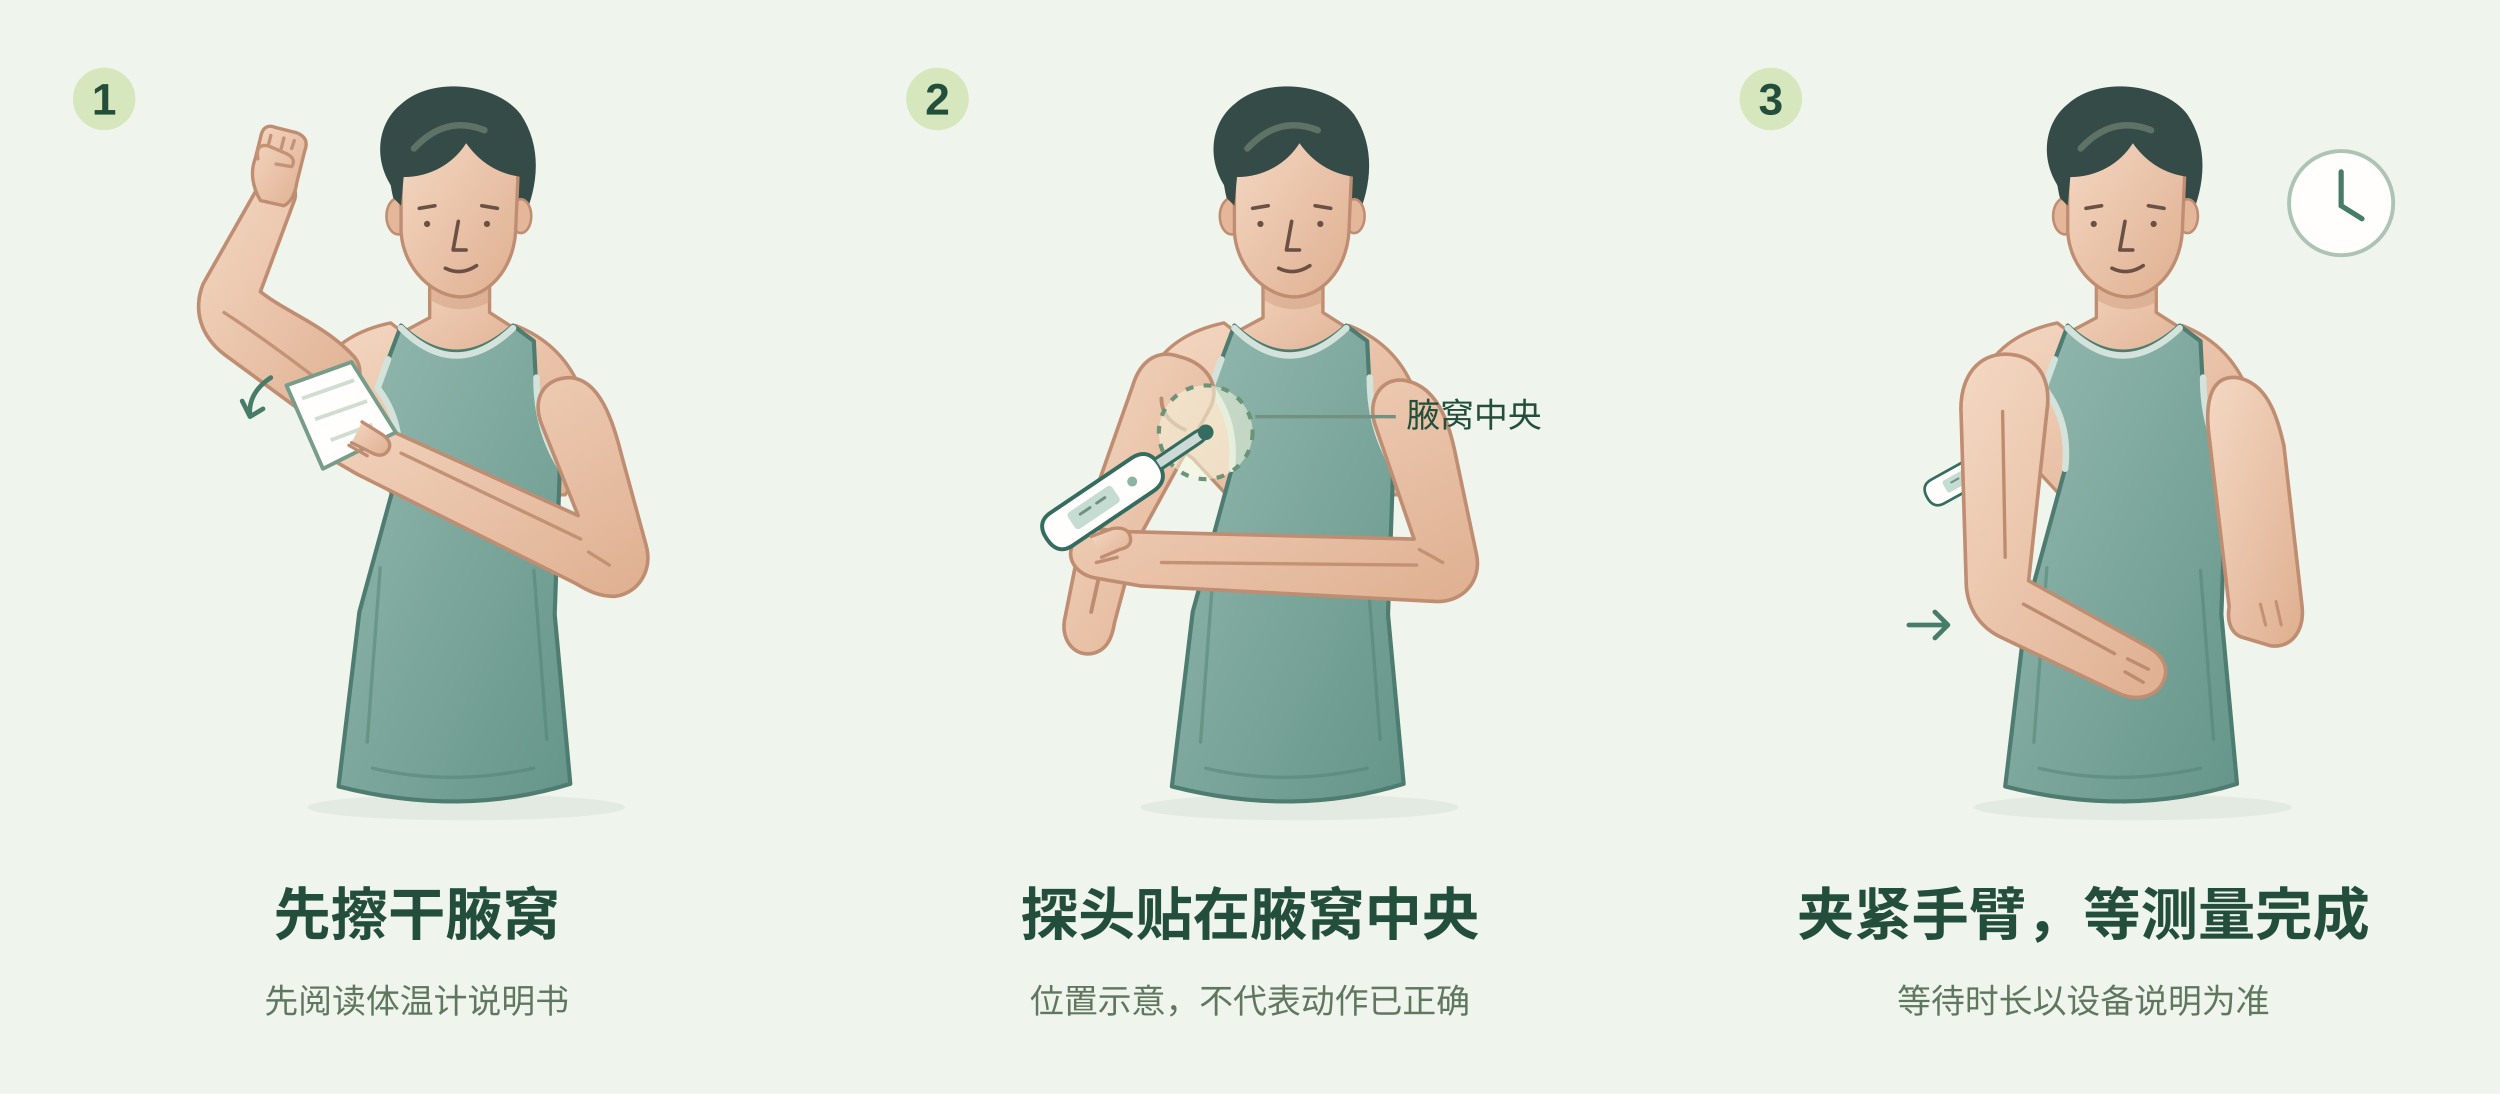
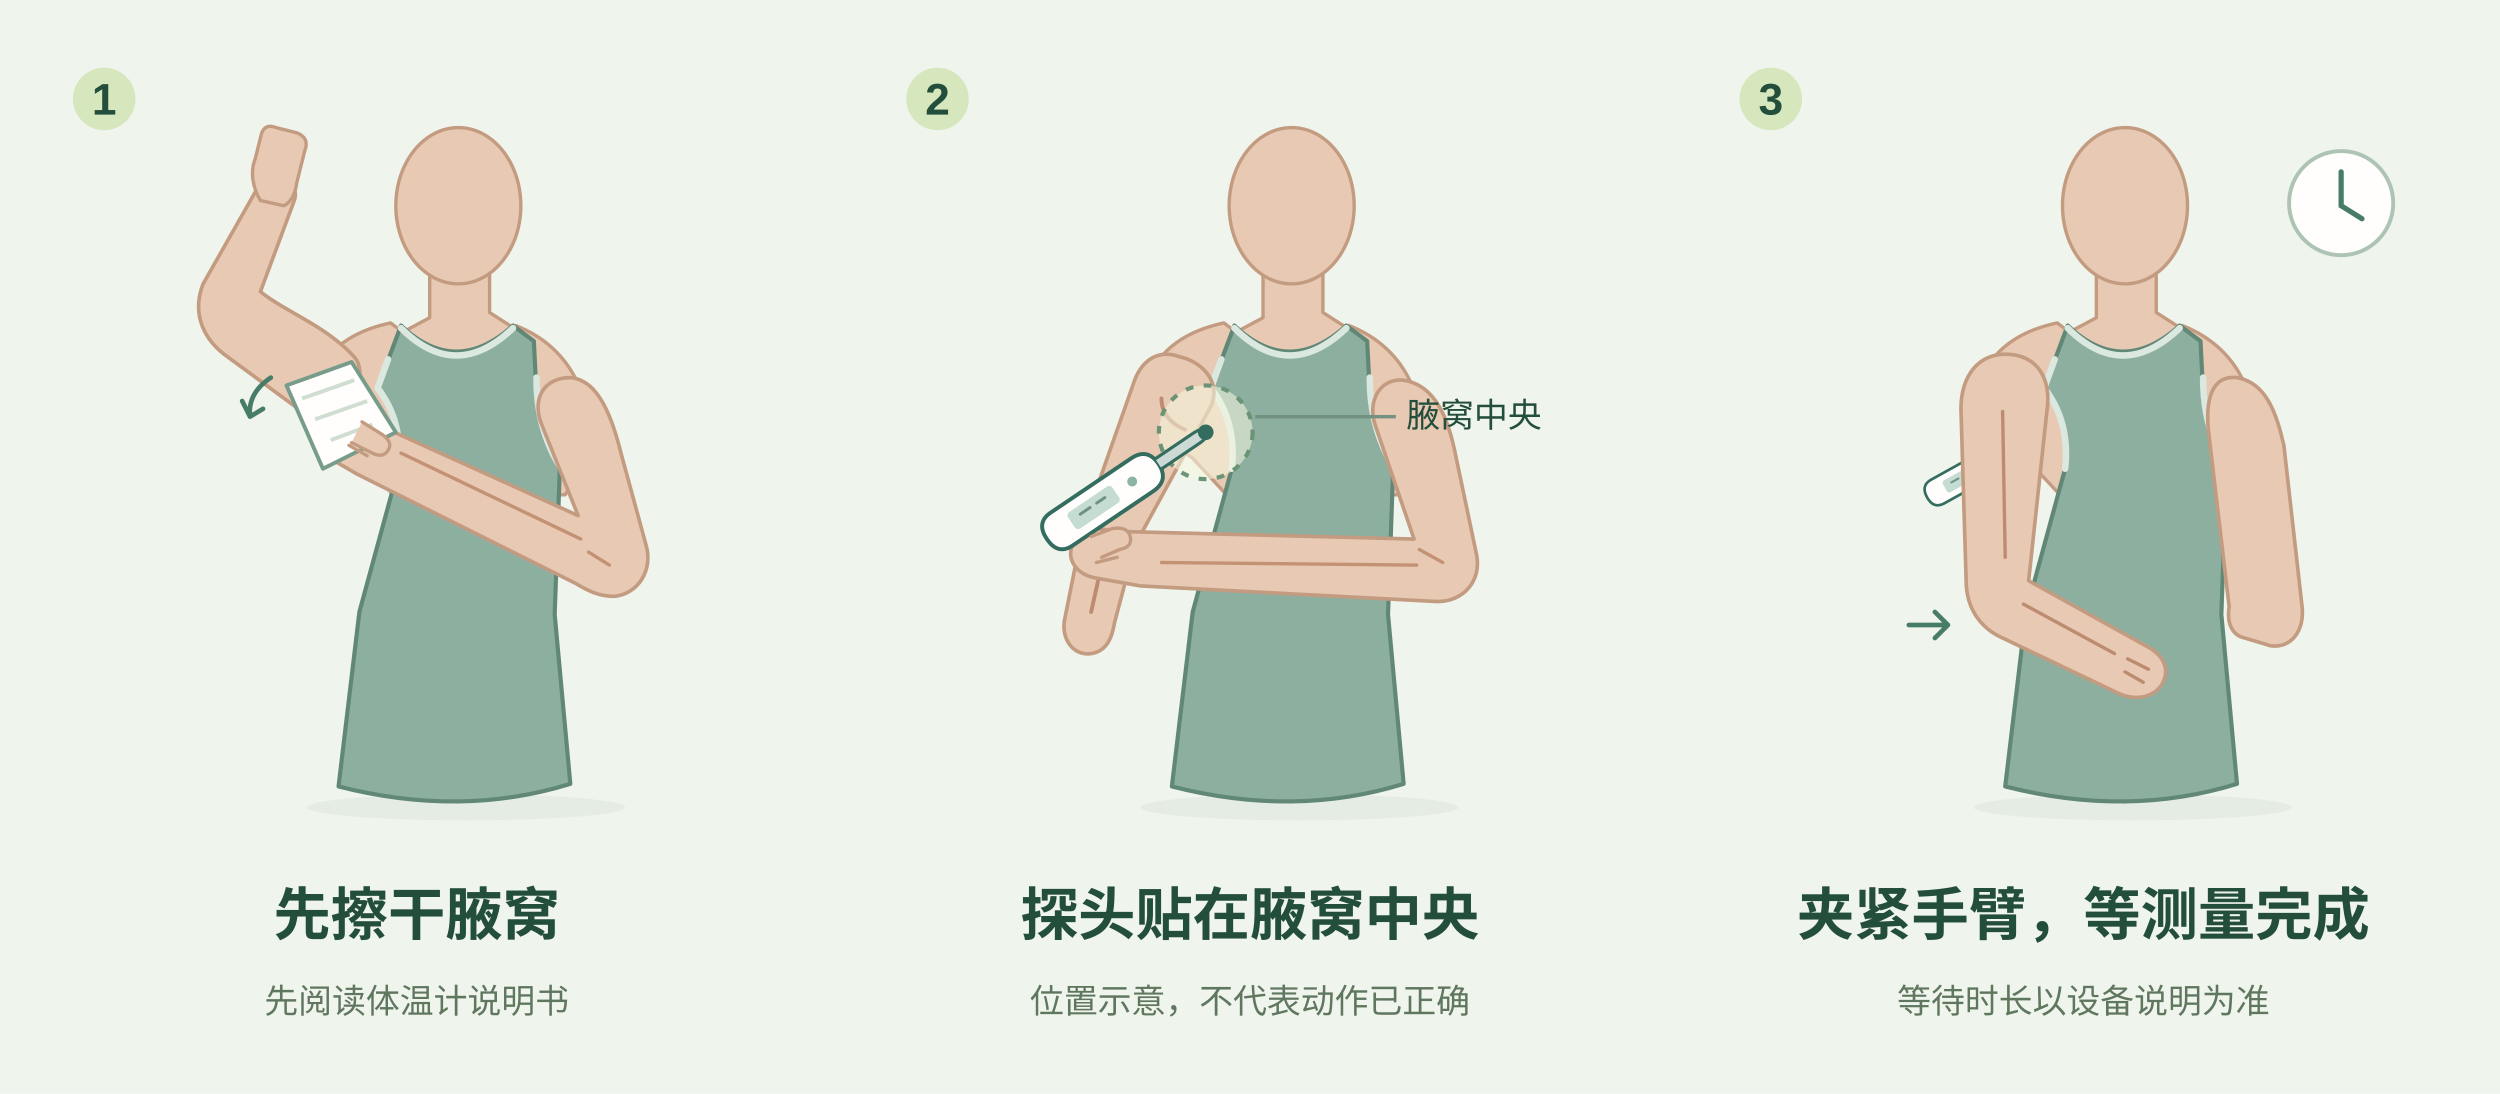
<svg xmlns="http://www.w3.org/2000/svg" viewBox="0 0 960 420" role="img" aria-labelledby="title desc">
  <view id="step-1" viewBox="55 26 245 296" />
  <view id="step-2" viewBox="375 26 245 296" />
  <view id="step-3" viewBox="695 26 245 296" />
  <defs>
-     <linearGradient id="skin" x1="0" x2="1" y2="1">
-       <stop stop-color="#f4d8c3" />
-       <stop offset="1" stop-color="#dfaf90" />
-     </linearGradient>
-     <linearGradient id="shirt" x1="0" x2="1" y2="1">
-       <stop stop-color="#94b9af" />
-       <stop offset="1" stop-color="#65958a" />
-     </linearGradient>
    <g id="portrait" stroke-linecap="round" stroke-linejoin="round">
-       <ellipse cx="179" cy="310" rx="61" ry="5" fill="#234e3b" fill-opacity=".06" />
-       <path d="M165 104v18l-15 8q26 25 52-1l-14-9v-17" fill="url(#skin)" stroke="#bf8d71" stroke-width="1.3" />
-       <path d="M165 108q12 8 23-1v9q-12 6-23-1" fill="#cf9a7a" fill-opacity=".45" />
-       <path d="M150 124q-19 4-27 17c-2 13 3 27 15 35l13 14h66l8-12c4-22-4-44-27-53q-19 22-48-1Z" fill="url(#skin)" stroke="#bf8d71" stroke-width="1.3" />
-       <path d="M154 125q21 20 43 0l8 6 1 20q1 18 9 28l-2 57 6 65q-42 13-89 1l8-67 15-55q2-18-8-31Z" fill="url(#shirt)" stroke="#4e7c70" stroke-width="1.6" />
-       <path d="M154 126q21 21 43 0M149 138l-4 11q10 13 8 31m53-35q0 20 9 34" fill="none" stroke="#d3e3db" stroke-width="2.5" />
-       <path d="m146 218-5 67m64-66 5 65M143 295q30 7 62 0" fill="none" stroke="#4e7c70" stroke-width="1.3" stroke-opacity=".45" />
-       <path d="M153 75c-10-11-9-27 1-35 12-11 37-8 46 4 8 12 7 27 1 40Z" fill="#344b47" />
-       <ellipse cx="153" cy="83" rx="4.6" ry="7" fill="#e5b79a" stroke="#bf8d71" stroke-width="1" />
-       <ellipse cx="200" cy="83" rx="4" ry="6.5" fill="#e5b79a" stroke="#bf8d71" stroke-width="1" />
-       <path d="M154 63c2-16 43-18 45 2l-1 24c-1 15-11 25-21 25s-22-10-23-25Z" fill="url(#skin)" stroke="#bf8d71" stroke-width="1.3" />
-       <path d="M151 76c-5-20 5-35 23-35 15 0 27 9 27 27-10-1-17-6-22-13-5 8-14 13-24 13l-1 11Z" fill="#344b47" />
-       <path d="M159 57q12-13 27-7" fill="none" stroke="#5e7266" stroke-width="2.5" />
-       <path d="m161 80 6-1m18 0 6 1M176 85l-2 11h5M171 103q6 3 12-1" fill="none" stroke="#6b5145" stroke-width="1.4" />
-       <g fill="#6b5145">
-         <circle cx="164" cy="86" r="1.2" />
-         <circle cx="187" cy="86" r="1.2" />
-       </g>
+       <ellipse cx="179" cy="310" rx="61" ry="5" fill="#234e3b" fill-opacity=".05" />
+       <path d="M165 103v19l-15 8q26 25 52-1l-14-9v-17" fill="#e8c9b3" stroke="#c39b80" stroke-width="1.3" />
+       <path d="M150 124q-19 4-27 17c-2 13 3 27 15 35l13 14h66l8-12c4-22-4-44-27-53q-19 22-48-1Z" fill="#e8c9b3" stroke="#c39b80" stroke-width="1.3" />
+       <path d="M154 125q21 20 43 0l8 6 1 20q1 18 9 28l-2 57 6 65q-42 13-89 1l8-67 15-55q2-18-8-31Z" fill="#8daf9f" stroke="#618777" stroke-width="1.6" />
+       <path d="M154 126q21 21 43 0M149 138l-4 11q10 13 8 31m53-35q0 20 9 34" fill="none" stroke="#dbe8df" stroke-width="2.5" />
+       <ellipse cx="176" cy="79" rx="24" ry="30" fill="#e8c9b3" stroke="#c39b80" stroke-width="1.3" />
    </g>
    <g id="arm-raised" stroke-linecap="round" stroke-linejoin="round">
-       <path d="M136 137c-11-12-26-17-36-25l13-35c3-8-11-13-14-5l-21 37c-4 10-1 20 8 27l34 25c8 6 24-15 16-24Z" fill="url(#skin)" stroke="#bf8d71" stroke-width="1.4" />
-       <path d="M100 77c-3-5-4-11-2-16l2-8q1-6 6-4l8 2q5 2 3 7l-3 12q-1 7-5 9Z" fill="url(#skin)" stroke="#bf8d71" stroke-width="1.3" />
-       <path d="M99 61q-1-6 4-5l7 3q4 2 2 5l-6-1m-2-11-1 4m6-3-1 4m5-3-1 3M86 120q14 9 35 25" fill="none" stroke="#c49377" stroke-width="1.3" />
+       <path d="M136 137c-11-12-26-17-36-25l13-35c3-8-11-13-14-5l-21 37c-4 10-1 20 8 27l34 25c8 6 24-15 16-24Z" fill="#e8c9b3" stroke="#c39b80" stroke-width="1.4" />
+       <path d="M100 77c-3-5-4-11-2-16l2-8q1-6 6-4l8 2q5 2 3 7l-3 12q-1 7-5 9Z" fill="#e8c9b3" stroke="#c39b80" stroke-width="1.3" />
      <path d="M126 149q1 9 10 15" fill="none" stroke="#ad7a61" stroke-width="1.6" />
    </g>
    <g id="arm-open" stroke-linecap="round" stroke-linejoin="round">
-       <path d="M133 137c-8-3-15 1-18 11l-19 54-7 35c-2 8 3 15 10 14 6-1 8-6 9-12l8-30 29-53c4-9-3-17-12-19Z" fill="url(#skin)" stroke="#bf8d71" stroke-width="1.4" />
+       <path d="M133 137c-8-3-15 1-18 11l-19 54-7 35c-2 8 3 15 10 14 6-1 8-6 9-12l8-30 29-53c4-9-3-17-12-19Z" fill="#e8c9b3" stroke="#c39b80" stroke-width="1.4" />
      <path d="m105 208-6 27m27-82q0 8 9 12" fill="none" stroke="#bd8b70" stroke-width="1.5" />
    </g>
    <g id="thermometer" stroke-linecap="round" stroke-linejoin="round">
      <path d="M9-10h49q10 0 10 10T58 10H9Q0 10 0 0t9-10Z" fill="#fffefd" stroke="#346d60" stroke-width="2" />
      <rect x="15" y="-5" width="27" height="10" rx="2" fill="#c4dcd1" />
      <path d="M21-1h6m4 0h5" stroke="#6f9183" stroke-width="1.5" />
      <circle cx="52" cy="0" r="2.5" fill="#8bb4a4" />
      <path d="M68-3h23q6 0 6 3t-6 3H68" fill="#ccd9d4" stroke="#346d60" stroke-width="1.6" />
    </g>
    <g id="step-number">
      <circle cx="40" cy="38" r="12" fill="#d6e6bd" />
    </g>
  </defs>
  <rect width="960" height="420" fill="#eff4ec" />
  <g font-family="Arial, 'PingFang SC', sans-serif" fill="#234e3b" text-anchor="middle">
    <g>
      <use href="#step-number" />
      <text x="40" y="44" font-size="17" font-weight="700">1</text>
      <use href="#portrait" />
      <use href="#arm-raised" />
-       <path d="M219 145c11 1 16 15 20 31l9 33c3 10-3 19-12 20-6 0-10-2-15-5l-84-42-12-7c-6-4-8-10-4-15 3-5 9-5 15-1l86 39-14-35c-4-10 1-18 11-18Z" fill="url(#skin)" stroke="#bf8d71" stroke-width="1.4" stroke-linejoin="round" />
+       <path d="M219 145c11 1 16 15 20 31l9 33c3 10-3 19-12 20-6 0-10-2-15-5l-84-42-12-7c-6-4-8-10-4-15 3-5 9-5 15-1l86 39-14-35c-4-10 1-18 11-18Z" fill="#e8c9b3" stroke="#c39b80" stroke-width="1.4" stroke-linejoin="round" />
      <path d="m223 207-69-33m72 38 8 5" fill="none" stroke="#c39174" stroke-width="1.3" stroke-linecap="round" />
      <path d="m110 148 25-9 17 27-28 14Z" fill="#fffefd" stroke="#789c8a" stroke-width="1.5" stroke-linejoin="round" />
      <path d="m116 153 20-7m-15 15 20-7m-14 15 16-6" fill="none" stroke="#d0ddd1" stroke-width="1.5" />
-       <path d="m139 162 8 5q4 3 2 6t-6 1l-8-4m-1 1 7 4" fill="url(#skin)" stroke="#bf8d71" stroke-width="1.3" stroke-linecap="round" />
+       <path d="m139 162 8 5q4 3 2 6t-6 1l-8-4m-1 1 7 4" fill="#e8c9b3" stroke="#c39b80" stroke-width="1.3" stroke-linecap="round" />
      <path d="M104 145q-9 6-8 15m-3-6 3 6 5-3" fill="none" stroke="#477c68" stroke-width="1.8" stroke-linecap="round" stroke-linejoin="round" />
      <text x="160" y="359" font-size="22" font-weight="600">先擦干腋窝</text>
      <text x="160" y="389" font-size="13" fill="#60775f">先阅读体温计说明书</text>
    </g>
    <g transform="translate(320)">
      <use href="#step-number" />
      <text x="40" y="44" font-size="17" font-weight="700">2</text>
      <use href="#portrait" />
      <use href="#arm-open" />
      <circle cx="143" cy="166" r="18" fill="#f6f8df" fill-opacity=".55" stroke="#6b9476" stroke-width="1.6" stroke-dasharray="3 4" />
-       <path d="M219 146c12 2 17 14 20 29l8 38c2 10-5 18-15 18l-114-6-17-3c-7-1-12-7-9-13 2-6 8-7 15-5l116 3-15-44c-3-9 2-18 11-17Z" fill="url(#skin)" stroke="#bf8d71" stroke-width="1.4" stroke-linejoin="round" />
+       <path d="M219 146c12 2 17 14 20 29l8 38c2 10-5 18-15 18l-114-6-17-3c-7-1-12-7-9-13 2-6 8-7 15-5l116 3-15-44c-3-9 2-18 11-17Z" fill="#e8c9b3" stroke="#c39b80" stroke-width="1.4" stroke-linejoin="round" />
      <path d="m126 216 98 1m1-6 9 5" fill="none" stroke="#c39174" stroke-width="1.3" stroke-linecap="round" />
      <use href="#thermometer" transform="translate(82 207) rotate(-34) scale(.76)" />
-       <path d="m99 206 8-3q6-1 7 3t-4 5l-7 3m-2 2 8-2" fill="url(#skin)" stroke="#bf8d71" stroke-width="1.3" stroke-linecap="round" />
+       <path d="m99 206 8-3q6-1 7 3t-4 5l-7 3m-2 2 8-2" fill="#e8c9b3" stroke="#c39b80" stroke-width="1.3" stroke-linecap="round" />
      <circle cx="143" cy="166" r="3" fill="#346d60" />
      <path d="M162 160h54" fill="none" stroke="#739180" stroke-width="1.3" />
      <text x="246" y="164" font-size="13">腋窝中央</text>
      <text x="160" y="359" font-size="22" font-weight="600">探头贴在腋窝中央</text>
      <text x="160" y="389" font-size="13" fill="#60775f">位置示意，不代表动作已正确</text>
    </g>
    <g transform="translate(640)">
      <use href="#step-number" />
      <text x="40" y="44" font-size="17" font-weight="700">3</text>
      <use href="#portrait" />
-       <path d="M219 145c11 2 15 13 18 26l7 62c1 9-4 16-12 15l-10-3c-5-1-7-6-6-12l-8-68c-1-11 1-21 11-20Z" fill="url(#skin)" stroke="#bf8d71" stroke-width="1.4" />
-       <path d="m228 232 2 8m4-9 2 9" fill="none" stroke="#c39174" stroke-width="1.2" stroke-linecap="round" />
+       <path d="M219 145c11 2 15 13 18 26l7 62c1 9-4 16-12 15l-10-3c-5-1-7-6-6-12l-8-68c-1-11 1-21 11-20Z" fill="#e8c9b3" stroke="#c39b80" stroke-width="1.4" />
      <use href="#thermometer" transform="translate(100 191) rotate(-29) scale(.52)" />
-       <path d="M130 136c-10 0-17 8-17 21l2 66c0 10 5 18 14 22l44 21c8 4 16 1 18-5 2-5-1-10-7-13l-45-25 7-65c2-13-4-22-16-22Z" fill="url(#skin)" stroke="#bf8d71" stroke-width="1.4" stroke-linejoin="round" />
+       <path d="M130 136c-10 0-17 8-17 21l2 66c0 10 5 18 14 22l44 21c8 4 16 1 18-5 2-5-1-10-7-13l-45-25 7-65c2-13-4-22-16-22Z" fill="#e8c9b3" stroke="#c39b80" stroke-width="1.4" stroke-linejoin="round" />
      <path d="m129 158 1 56m7 18 35 19m5 2 8 4m-9 1 7 4" fill="none" stroke="#bd8b70" stroke-width="1.3" stroke-linecap="round" />
      <path d="M93 240h15m-5-5 5 5-5 5" fill="none" stroke="#477c68" stroke-width="1.8" stroke-linecap="round" stroke-linejoin="round" />
      <circle cx="259" cy="78" r="20" fill="#fffefd" stroke="#adc4b4" stroke-width="1.5" />
      <path d="M259 66v13l8 5" fill="none" stroke="#477c68" stroke-width="2" stroke-linecap="round" />
      <text x="160" y="359" font-size="22" font-weight="600">夹紧手臂，等测量完成</text>
      <text x="160" y="389" font-size="13" fill="#60775f">等待时长以设备说明为准</text>
    </g>
  </g>
</svg>
